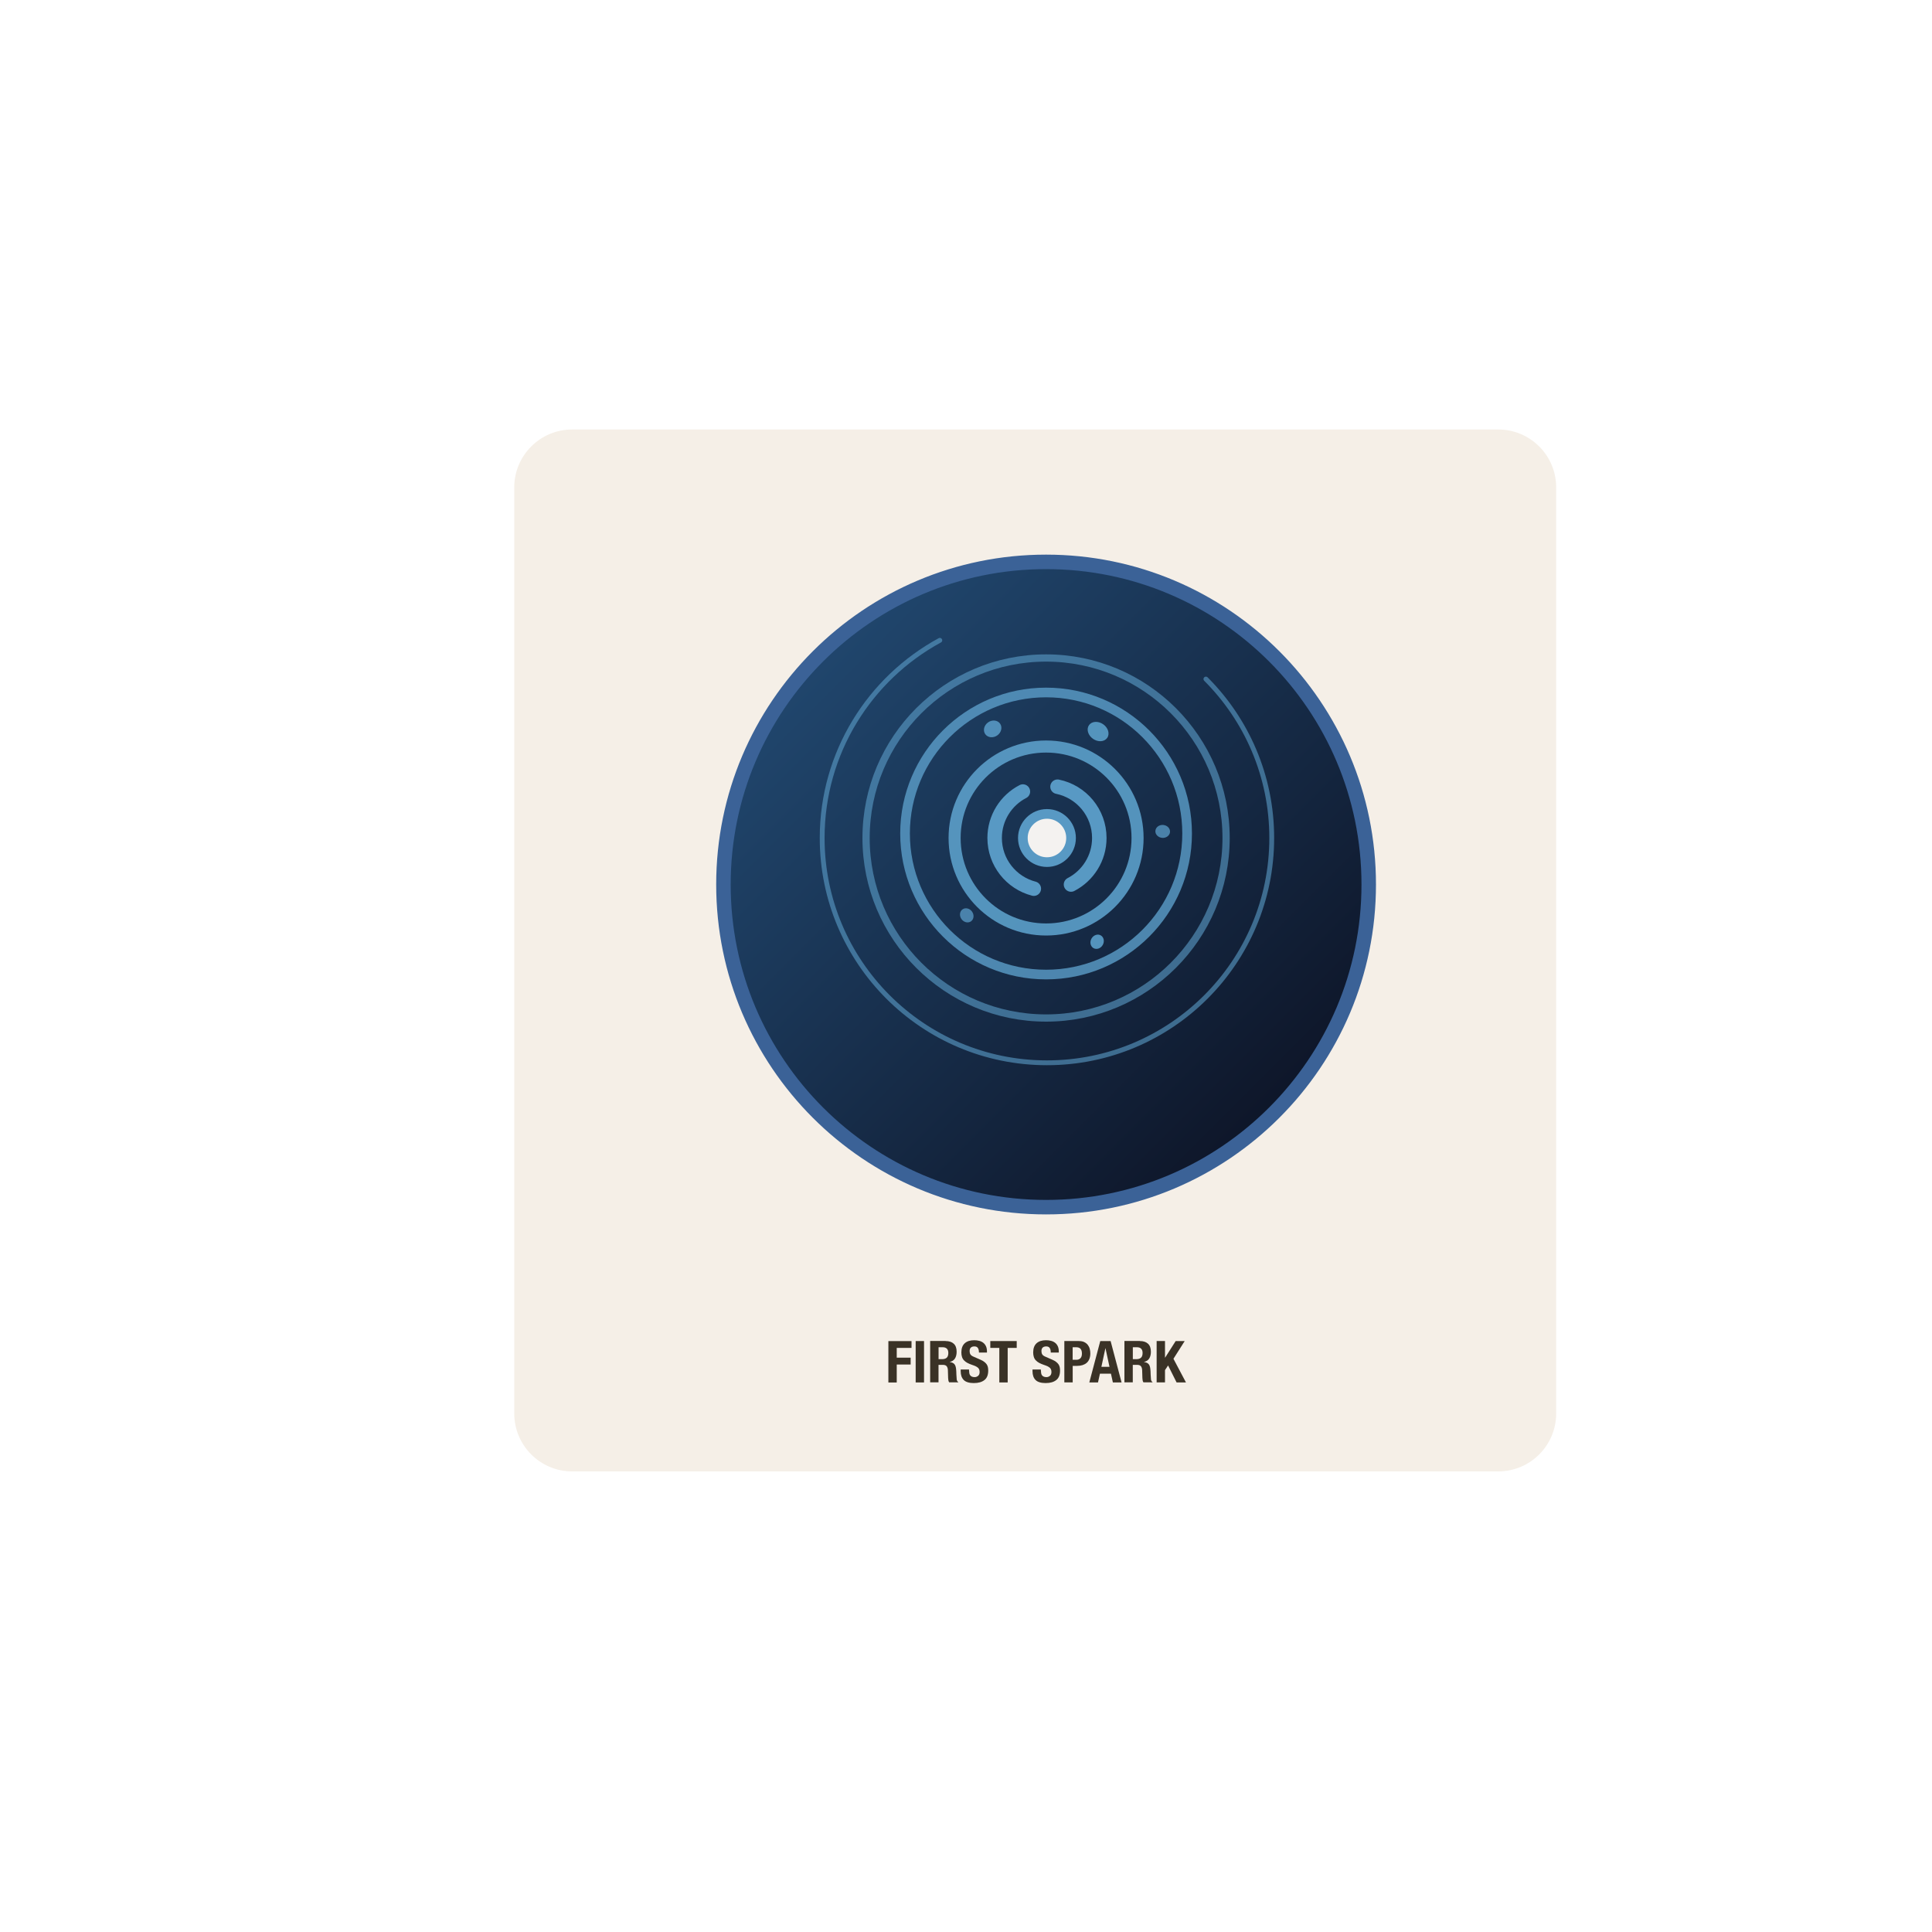
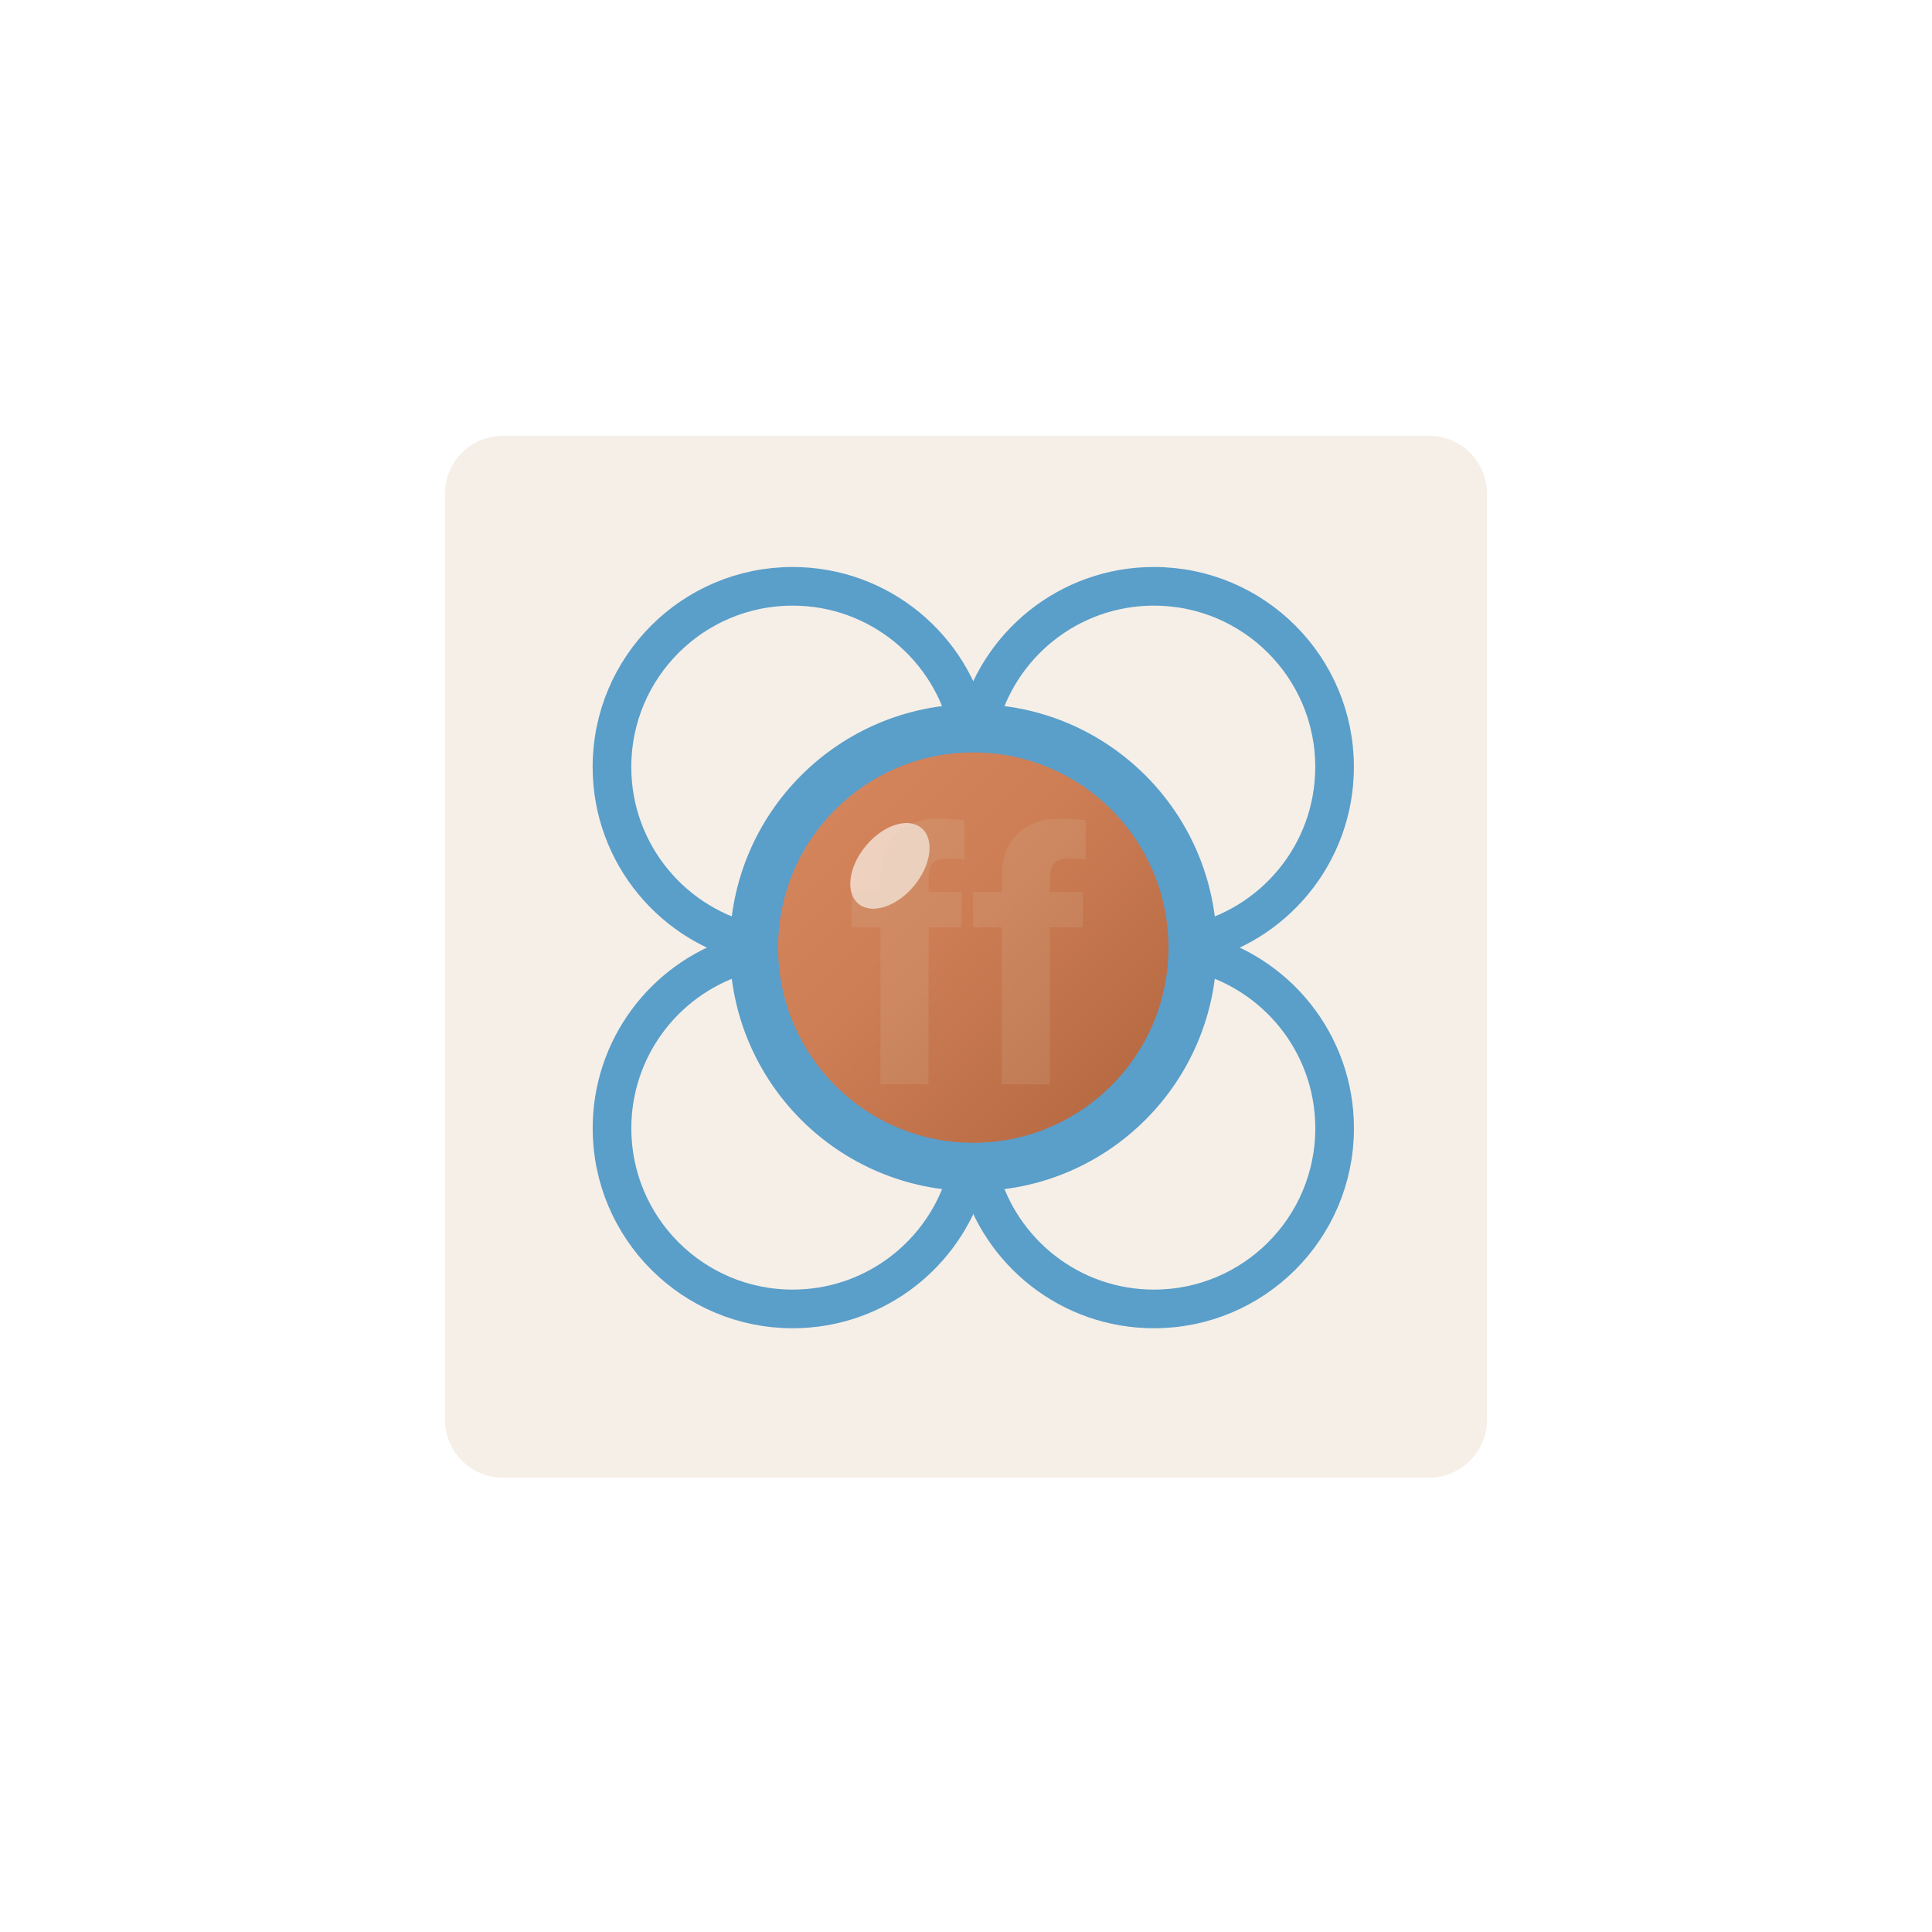
<svg xmlns="http://www.w3.org/2000/svg" viewBox="0 0 400 400">
  <defs>
-     <linearGradient id="c" x1="169.34" y1="135.9" x2="263.81" y2="230.37" gradientUnits="userSpaceOnUse">
-       <stop offset="0" stop-color="#20466d" />
-       <stop offset="1" stop-color="#0e1629" />
+     <linearGradient id="c" x1="169.4" y1="164.08" x2="233.62" y2="228.3" gradientUnits="userSpaceOnUse">
+       <stop offset=".05" stop-color="#d4845b" />
+       <stop offset=".4" stop-color="#cd7e55" />
+       <stop offset=".88" stop-color="#bb6d45" />
+       <stop offset="1" stop-color="#b66840" />
    </linearGradient>
  </defs>
  <g id="a" data-name="Backgrounds">
-     <rect x="106.47" y="88.92" width="215.72" height="215.72" rx="12" ry="12" fill="#f5efe7" />
+     <rect x="92.14" y="90.22" width="215.72" height="215.72" rx="12" ry="12" fill="#f5efe7" />
  </g>
-   <g id="b" data-name="First Spark Revised">
-     <circle id="d" data-name="ink-pool" cx="216.58" cy="183.13" r="66.8" fill="url(#c)" stroke="#3b6297" stroke-miterlimit="10" stroke-width="3" />
-     <circle id="e" data-name="ink-glow-1" cx="216.58" cy="172.57" r="29.2" fill="none" opacity=".8" stroke="#5b9ec9" stroke-miterlimit="10" stroke-width="2" />
-     <circle id="f" data-name="ink-glow-1" cx="216.58" cy="173.5" r="18.94" fill="none" opacity=".9" stroke="#5b9ec9" stroke-miterlimit="10" stroke-width="2.5" />
-     <path id="g" data-name="ink-glow-1" d="M214.04,183.99c-4.67-1.21-8.11-5.45-8.11-10.49,0-4.19,2.37-7.82,5.85-9.62" fill="none" opacity=".95" stroke="#5b9ec9" stroke-linecap="round" stroke-miterlimit="10" stroke-width="3" />
-     <path id="h" data-name="ink-glow-1" d="M218.95,162.88c4.94,1.01,8.65,5.38,8.65,10.62,0,4.19-2.38,7.83-5.86,9.63" fill="none" opacity=".95" stroke="#5b9ec9" stroke-linecap="round" stroke-miterlimit="10" stroke-width="3" />
-     <circle id="i" data-name="ink-glow-1" cx="216.58" cy="173.5" r="37.27" fill="none" opacity=".6" stroke="#5b9ec9" stroke-miterlimit="10" stroke-width="1.5" />
-     <circle id="j" data-name="ink-glow-1" cx="216.76" cy="173.5" r="4.99" fill="#fffcf8" opacity=".95" stroke="#5b9ec9" stroke-miterlimit="10" stroke-width="2" />
+   <g id="b" data-name="First Spark">
    <g>
-       <rect x="142.99" y="277.65" width="142.68" height="12.42" fill="none" />
-       <path d="M188.72,277.65v1.42h-3.06v2.02h2.88v1.42h-2.88v3.72h-1.73v-8.57h4.79Z" fill="#3a3226" />
-       <path d="M189.58,277.65h1.73v8.57h-1.73v-8.57Z" fill="#3a3226" />
-       <path d="M195.78,277.65c.72,0,1.28.18,1.68.55.4.36.6.92.6,1.66,0,.58-.12,1.05-.35,1.41-.23.36-.59.6-1.08.7v.02c.43.06.75.2.95.42.2.22.32.56.37,1.04.02.16.03.33.04.52,0,.19.02.4.02.63.02.46.04.8.07,1.04.05.24.15.4.31.49v.07h-1.87c-.09-.12-.14-.26-.17-.41s-.04-.32-.05-.49l-.05-1.64c-.02-.34-.1-.6-.25-.79s-.41-.29-.77-.29h-.92v3.62h-1.73v-8.57h3.19ZM195.04,281.4c.42,0,.74-.1.96-.29.22-.2.34-.53.34-.99,0-.79-.4-1.19-1.2-1.19h-.82v2.47h.72Z" fill="#3a3226" />
-       <path d="M200.65,283.8c0,.2.02.38.05.55.03.16.09.3.18.41.09.11.21.2.35.26.15.06.33.1.56.1.26,0,.5-.09.71-.26.21-.17.32-.44.32-.8,0-.19-.03-.36-.08-.5-.05-.14-.14-.27-.26-.38-.12-.11-.28-.21-.47-.31-.2-.09-.44-.19-.73-.28-.38-.13-.72-.27-1-.42-.28-.15-.51-.33-.7-.53-.19-.2-.33-.44-.41-.71-.09-.27-.13-.58-.13-.93,0-.85.24-1.48.71-1.9.47-.42,1.12-.62,1.94-.62.38,0,.74.04,1.06.13.32.08.6.22.84.41.24.19.42.43.55.72.13.29.2.64.2,1.05v.24h-1.66c0-.41-.07-.72-.22-.94-.14-.22-.38-.33-.72-.33-.19,0-.35.03-.48.08-.13.06-.23.13-.31.22s-.13.2-.16.32c-.03.12-.04.24-.04.37,0,.26.06.49.17.67.11.18.35.35.72.5l1.33.58c.33.14.6.29.8.45.21.16.37.32.5.5.12.18.21.38.26.59.05.22.07.46.07.72,0,.9-.26,1.56-.79,1.97-.52.41-1.25.62-2.19.62s-1.67-.21-2.09-.64-.63-1.03-.63-1.82v-.35h1.73v.25Z" fill="#3a3226" />
-       <path d="M210.5,279.07h-1.87v7.15h-1.73v-7.15h-1.87v-1.42h5.47v1.42Z" fill="#3a3226" />
-       <path d="M215.52,283.8c0,.2.02.38.05.55s.09.3.18.41.21.2.35.26c.15.06.33.1.56.1.26,0,.5-.09.71-.26.21-.17.32-.44.32-.8,0-.19-.03-.36-.08-.5-.05-.14-.14-.27-.26-.38-.12-.11-.28-.21-.47-.31-.2-.09-.44-.19-.73-.28-.38-.13-.72-.27-1-.42s-.51-.33-.7-.53c-.19-.2-.33-.44-.41-.71-.09-.27-.13-.58-.13-.93,0-.85.24-1.48.71-1.9s1.12-.62,1.94-.62c.38,0,.74.04,1.06.13.32.08.6.22.84.41.24.19.42.43.55.72.13.29.2.64.2,1.05v.24h-1.66c0-.41-.07-.72-.22-.94-.14-.22-.38-.33-.72-.33-.19,0-.35.03-.48.08s-.23.13-.31.22-.13.2-.16.32c-.03.12-.04.24-.04.37,0,.26.06.49.17.67.11.18.35.35.72.5l1.33.58c.33.14.6.29.8.45.21.16.37.32.5.5.12.18.21.38.26.59.05.22.07.46.07.72,0,.9-.26,1.56-.79,1.97-.52.41-1.25.62-2.19.62s-1.67-.21-2.09-.64c-.42-.42-.63-1.03-.63-1.82v-.35h1.73v.25Z" fill="#3a3226" />
-       <path d="M223.38,277.65c.44,0,.81.07,1.11.22.3.15.54.34.73.58.18.24.32.51.4.82.08.31.12.62.12.94,0,.44-.07.82-.2,1.15s-.32.6-.55.8c-.24.21-.52.36-.86.47-.34.1-.71.16-1.12.16h-.92v3.42h-1.73v-8.57h3.02ZM222.85,281.53c.34,0,.62-.1.83-.31s.32-.53.32-.97-.09-.76-.28-.98c-.18-.22-.49-.34-.92-.34h-.72v2.6h.77Z" fill="#3a3226" />
-       <path d="M229.94,277.65l2.27,8.57h-1.8l-.4-1.81h-2.28l-.4,1.81h-1.8l2.27-8.57h2.14ZM229.71,282.99l-.83-3.85h-.02l-.83,3.85h1.68Z" fill="#3a3226" />
-       <path d="M236,277.65c.72,0,1.28.18,1.68.55.4.36.6.92.6,1.66,0,.58-.12,1.05-.35,1.41-.23.36-.59.6-1.08.7v.02c.43.06.75.2.95.42s.32.56.37,1.04c.02.16.03.33.04.52,0,.19.02.4.02.63.02.46.04.8.07,1.04.05.24.15.4.31.49v.07h-1.87c-.09-.12-.14-.26-.17-.41-.02-.16-.04-.32-.05-.49l-.05-1.64c-.02-.34-.1-.6-.25-.79-.15-.19-.41-.29-.77-.29h-.92v3.62h-1.73v-8.57h3.19ZM235.26,281.4c.42,0,.74-.1.96-.29.22-.2.34-.53.34-.99,0-.79-.4-1.19-1.2-1.19h-.82v2.47h.72Z" fill="#3a3226" />
-       <path d="M241.21,281.08h.02l2.18-3.43h1.87l-2.33,3.67,2.59,4.9h-1.94l-1.76-3.52-.64.97v2.54h-1.73v-8.57h1.73v3.43Z" fill="#3a3226" />
+       <circle cx="201.51" cy="196.19" r="45.41" fill="url(#c)" stroke="#5a9eca" stroke-miterlimit="10" stroke-width="10" />
+       <path d="M247.56,197.2c16.49,3.9,28.76,18.72,28.76,36.4,0,20.66-16.75,37.4-37.4,37.4-17.31,0-31.87-11.76-36.14-27.72" fill="none" stroke="#5a9eca" stroke-miterlimit="10" stroke-width="8" />
+       <path d="M156.57,195.43c-17.04-3.49-29.87-18.57-29.87-36.64,0-20.66,16.75-37.4,37.4-37.4,17.97,0,32.98,12.67,36.58,29.57" fill="none" stroke="#5a9eca" stroke-miterlimit="10" stroke-width="8" />
+       <path d="M199.36,246.12c-5.15,14.5-18.99,24.88-35.25,24.88-20.66,0-37.4-16.75-37.4-37.4,0-16.55,10.75-30.59,25.65-35.52" fill="none" stroke="#5a9eca" stroke-miterlimit="10" stroke-width="8" />
+       <path d="M202.51,150.15c3.9-16.49,18.72-28.76,36.4-28.76,20.66,0,37.4,16.75,37.4,37.4,0,17.97-12.67,32.98-29.57,36.58" fill="none" stroke="#5a9eca" stroke-miterlimit="10" stroke-width="8" />
    </g>
-     <path id="k" data-name="ink-glow-1" d="M249.67,140.59c8.42,8.42,13.63,20.06,13.63,32.91,0,25.7-20.84,46.54-46.54,46.54s-46.54-20.84-46.54-46.54c0-17.67,9.85-33.04,24.36-40.93" fill="none" opacity=".6" stroke="#5b9ec9" stroke-linecap="round" stroke-miterlimit="10" />
-     <ellipse cx="205.52" cy="150.9" rx="1.88" ry="1.65" transform="translate(-49.43 147.94) rotate(-35.62)" fill="#5b9ec9" opacity=".85" />
-     <ellipse cx="200.16" cy="189.51" rx="1.34" ry="1.52" transform="translate(-72.97 152.37) rotate(-35.69)" fill="#5b9ec9" opacity=".75" />
-     <ellipse cx="227.16" cy="194.99" rx="1.52" ry="1.34" transform="translate(-54.81 295.59) rotate(-60.28)" fill="#5b9ec9" opacity=".9" />
-     <ellipse cx="227.35" cy="151.47" rx="1.84" ry="2.3" transform="translate(-26.94 251.3) rotate(-55.11)" fill="#5b9ec9" opacity=".9" />
-     <ellipse cx="240.71" cy="172.12" rx="1.34" ry="1.52" transform="translate(48.87 397.43) rotate(-85.15)" fill="#5b9ec9" opacity=".75" />
-     <line x1="213.03" y1="188.05" x2="216.76" y2="173" fill="none" />
+     <ellipse cx="184.25" cy="179.29" rx="10.2" ry="6.48" transform="translate(-71.41 206.33) rotate(-50.26)" fill="#fffcf8" opacity=".65" />
+     <path d="M182.29,191.99h-5.96s0-7.32,0-7.32h5.96v-2.93c0-8.32,4.97-12.25,12.12-12.25.7,0,2.31.08,5.25.31v8.17c-1.26-.15-2.52-.23-3.57-.23-2.87,0-3.85,1.23-3.85,4.62v2.31h6.87s0,7.32,0,7.32h-6.87s0,32.52,0,32.52h-9.95s0-32.52,0-32.52Z" fill="#d9c9b0" opacity=".15" />
+     <path d="M207.41,191.99h-5.96s0-7.32,0-7.32h5.96v-2.93c0-8.32,4.97-12.25,12.12-12.25.7,0,2.31.08,5.25.31v8.17c-1.26-.15-2.52-.23-3.57-.23-2.87,0-3.85,1.23-3.85,4.62v2.31h6.87s0,7.32,0,7.32h-6.87s0,32.52,0,32.52h-9.95s0-32.52,0-32.52Z" fill="#d9c9b0" opacity=".15" />
  </g>
</svg>
